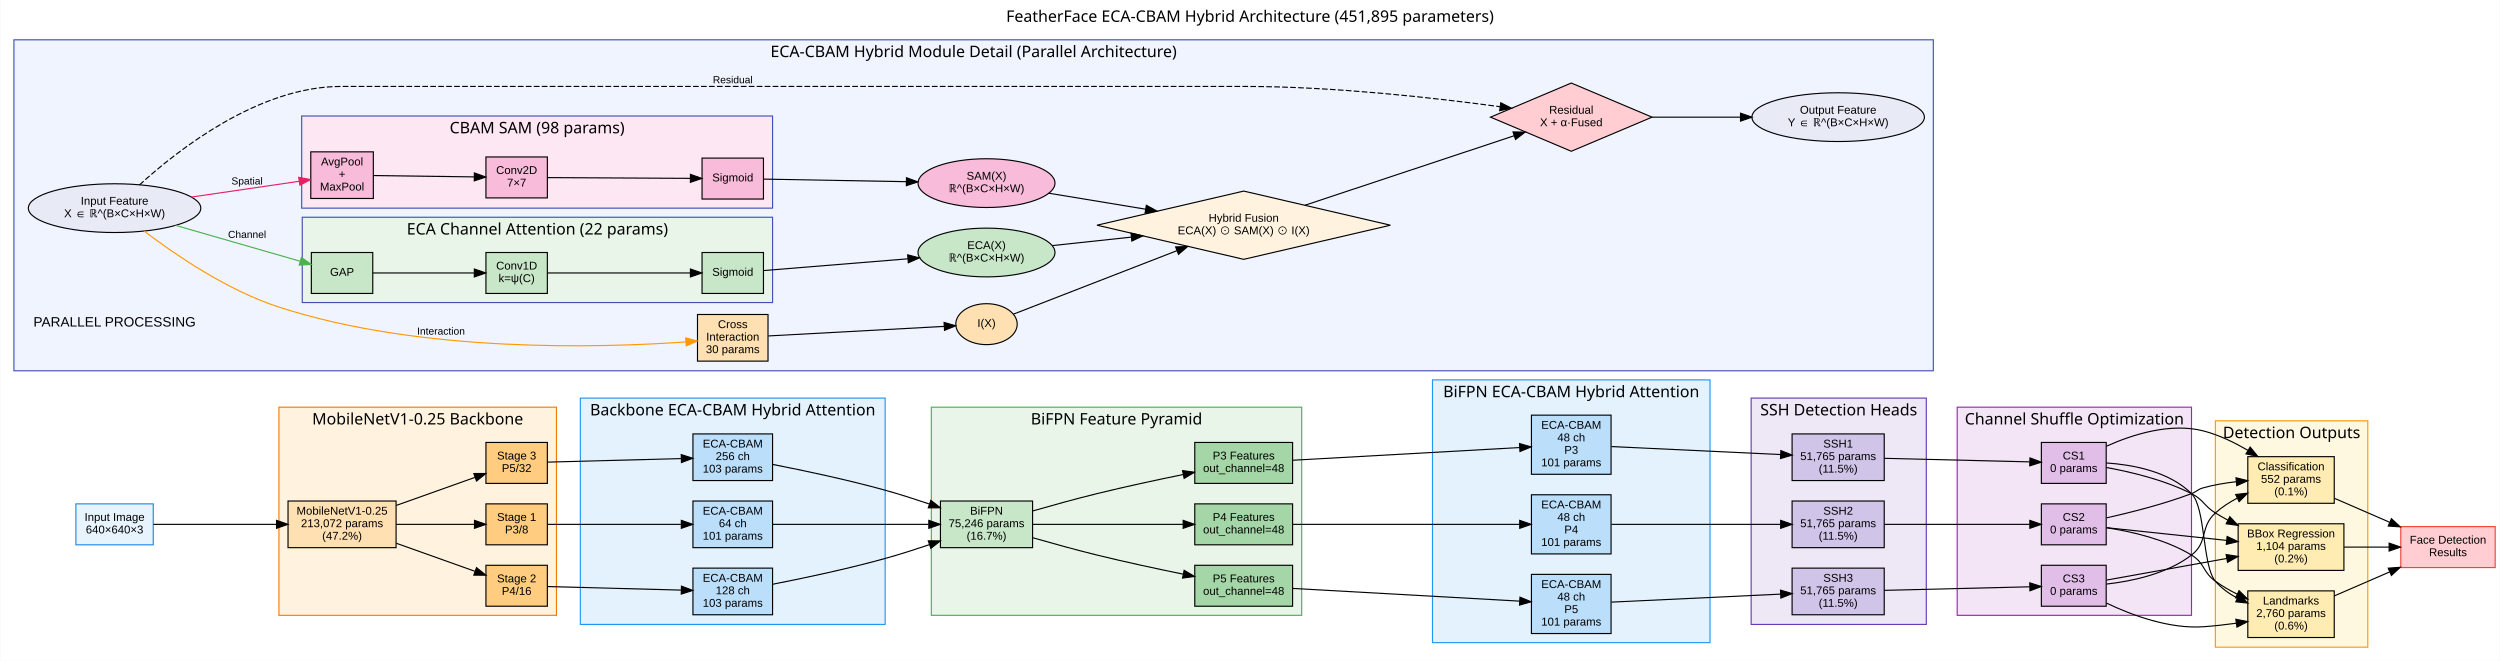
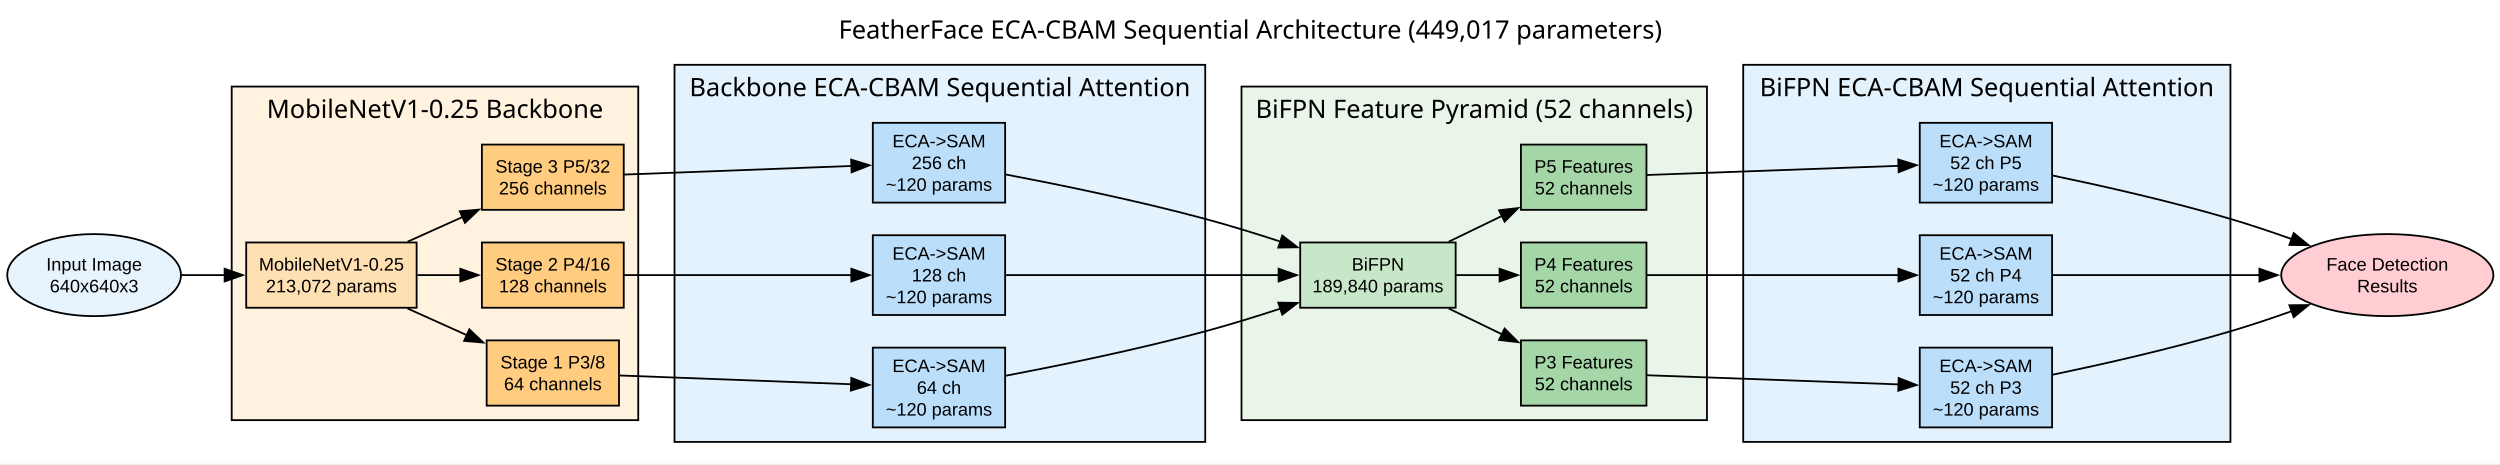
- <svg xmlns="http://www.w3.org/2000/svg" width="2198pt" height="581pt" viewBox="0.00 0.00 2197.53 581.00">
-   <g id="graph0" class="graph" transform="scale(1 1) rotate(0) translate(4 577)">
-     <polygon fill="white" stroke="transparent" points="-4,4 -4,-577 2193.53,-577 2193.53,4 -4,4" />
-     <text text-anchor="middle" x="1094.76" y="-557.8" font-family="Arial Bold" font-size="14.00">FeatherFace ECA-CBAM Hybrid Architecture (451,895 parameters)</text>
+ <svg xmlns="http://www.w3.org/2000/svg" width="1379pt" height="256pt" viewBox="0.00 0.00 1379.00 256.00">
+   <g id="graph0" class="graph" transform="scale(1 1) rotate(0) translate(4 251.75)">
+     <polygon fill="white" stroke="none" points="-4,4 -4,-251.75 1375.34,-251.75 1375.34,4 -4,4" />
+     <text xml:space="preserve" text-anchor="middle" x="685.67" y="-230.45" font-family="Arial Bold" font-size="14.00">FeatherFace ECA-CBAM Sequential Architecture (449,017 parameters)</text>
    <g id="clust1" class="cluster">
-       <polygon fill="#fff3e0" stroke="#f57c00" points="241,-36 241,-219 485,-219 485,-36 241,-36" />
-       <text text-anchor="middle" x="363" y="-203.8" font-family="Arial Bold" font-size="14.00">MobileNetV1-0.25 Backbone</text>
+       <polygon fill="#fff3e0" stroke="black" points="123.81,-20 123.81,-204 348.06,-204 348.06,-20 123.81,-20" />
+       <text xml:space="preserve" text-anchor="middle" x="235.94" y="-186.7" font-family="Arial Bold" font-size="14.00">MobileNetV1-0.25 Backbone</text>
    </g>
    <g id="clust2" class="cluster">
-       <polygon fill="#e3f2fd" stroke="#2196f3" points="506,-28 506,-227 774,-227 774,-28 506,-28" />
-       <text text-anchor="middle" x="640" y="-211.8" font-family="Arial Bold" font-size="14.00">Backbone ECA-CBAM Hybrid Attention</text>
+       <polygon fill="#e3f2fd" stroke="black" points="368.06,-8 368.06,-216 660.81,-216 660.81,-8 368.06,-8" />
+       <text xml:space="preserve" text-anchor="middle" x="514.44" y="-198.7" font-family="Arial Bold" font-size="14.00">Backbone ECA-CBAM Sequential Attention</text>
    </g>
    <g id="clust3" class="cluster">
-       <polygon fill="#e8f5e8" stroke="#4caf50" points="814.6,-36 814.6,-219 1140.21,-219 1140.21,-36 814.6,-36" />
-       <text text-anchor="middle" x="977.41" y="-203.8" font-family="Arial Bold" font-size="14.00">BiFPN Feature Pyramid</text>
+       <polygon fill="#e8f5e8" stroke="black" points="680.81,-20 680.81,-204 937.56,-204 937.56,-20 680.81,-20" />
+       <text xml:space="preserve" text-anchor="middle" x="809.19" y="-186.7" font-family="Arial Bold" font-size="14.00">BiFPN Feature Pyramid (52 channels)</text>
    </g>
    <g id="clust4" class="cluster">
-       <polygon fill="#e3f2fd" stroke="#2196f3" points="1255.21,-12 1255.21,-243 1499.21,-243 1499.21,-12 1255.21,-12" />
-       <text text-anchor="middle" x="1377.21" y="-227.8" font-family="Arial Bold" font-size="14.00">BiFPN ECA-CBAM Hybrid Attention</text>
-     </g>
-     <g id="clust5" class="cluster">
-       <polygon fill="#ede7f6" stroke="#673ab7" points="1535.37,-28 1535.37,-227 1689.37,-227 1689.37,-28 1535.37,-28" />
-       <text text-anchor="middle" x="1612.37" y="-211.8" font-family="Arial Bold" font-size="14.00">SSH Detection Heads</text>
-     </g>
-     <g id="clust6" class="cluster">
-       <polygon fill="#f3e5f5" stroke="#9c27b0" points="1716.53,-36 1716.53,-219 1922.53,-219 1922.53,-36 1716.53,-36" />
-       <text text-anchor="middle" x="1819.53" y="-203.8" font-family="Arial Bold" font-size="14.00">Channel Shuffle Optimization</text>
-     </g>
-     <g id="clust7" class="cluster">
-       <polygon fill="#fff8e1" stroke="#ff9800" points="1943.53,-8 1943.53,-207 2077.53,-207 2077.53,-8 1943.53,-8" />
-       <text text-anchor="middle" x="2010.53" y="-191.8" font-family="Arial Bold" font-size="14.00">Detection Outputs</text>
-     </g>
-     <g id="clust8" class="cluster">
-       <polygon fill="#f0f4ff" stroke="#3f51b5" points="8,-251 8,-542 1695.53,-542 1695.53,-251 8,-251" />
-       <text text-anchor="middle" x="851.76" y="-526.8" font-family="Arial Bold" font-size="14.00">ECA-CBAM Hybrid Module Detail (Parallel Architecture)</text>
-     </g>
-     <g id="clust9" class="cluster">
-       <polygon fill="#e8f5e8" stroke="#3f51b5" points="261.5,-311 261.5,-386 675,-386 675,-311 261.5,-311" />
-       <text text-anchor="middle" x="468.25" y="-370.8" font-family="Arial Bold" font-size="14.00">ECA Channel Attention (22 params)</text>
-     </g>
-     <g id="clust10" class="cluster">
-       <polygon fill="#fde7f3" stroke="#3f51b5" points="261,-394 261,-475 675,-475 675,-394 261,-394" />
-       <text text-anchor="middle" x="468" y="-459.8" font-family="Arial Bold" font-size="14.00">CBAM SAM (98 params)</text>
+       <polygon fill="#e3f2fd" stroke="black" points="957.56,-8 957.56,-216 1226.31,-216 1226.31,-8 957.56,-8" />
+       <text xml:space="preserve" text-anchor="middle" x="1091.94" y="-198.7" font-family="Arial Bold" font-size="14.00">BiFPN ECA-CBAM Sequential Attention</text>
    </g>
    <g id="node1" class="node">
-       <polygon fill="#e8f4fd" stroke="#1e88e5" points="130.5,-134 62.5,-134 62.5,-98 130.5,-98 130.5,-134" />
-       <text text-anchor="middle" x="96.5" y="-119" font-family="Arial" font-size="10.00">Input Image</text>
-       <text text-anchor="middle" x="96.5" y="-108" font-family="Arial" font-size="10.00">640×640×3</text>
+       <ellipse fill="#e8f4fd" stroke="black" cx="47.91" cy="-100" rx="47.91" ry="22.63" />
+       <text xml:space="preserve" text-anchor="middle" x="47.91" y="-102.5" font-family="Arial" font-size="10.00">Input Image</text>
+       <text xml:space="preserve" text-anchor="middle" x="47.91" y="-90.5" font-family="Arial" font-size="10.00">640x640x3</text>
    </g>
    <g id="node2" class="node">
-       <polygon fill="#ffe0b2" stroke="black" points="344,-136.5 249,-136.5 249,-95.5 344,-95.5 344,-136.5" />
-       <text text-anchor="middle" x="296.5" y="-124.5" font-family="Arial" font-size="10.00">MobileNetV1-0.25</text>
-       <text text-anchor="middle" x="296.5" y="-113.5" font-family="Arial" font-size="10.00">213,072 params</text>
-       <text text-anchor="middle" x="296.5" y="-102.5" font-family="Arial" font-size="10.00">(47.2%)</text>
+       <polygon fill="#ffe0b2" stroke="black" points="225.81,-118 131.81,-118 131.81,-82 225.81,-82 225.81,-118" />
+       <text xml:space="preserve" text-anchor="middle" x="178.81" y="-102.5" font-family="Arial" font-size="10.00">MobileNetV1-0.25</text>
+       <text xml:space="preserve" text-anchor="middle" x="178.81" y="-90.5" font-family="Arial" font-size="10.00">213,072 params</text>
    </g>
    <g id="edge1" class="edge">
-       <path fill="none" stroke="black" d="M130.64,-116C160.1,-116 203.8,-116 238.8,-116" />
-       <polygon fill="black" stroke="black" points="238.89,-119.5 248.89,-116 238.89,-112.5 238.89,-119.5" />
+       <path fill="none" stroke="black" d="M96.17,-100C103.9,-100 111.98,-100 119.92,-100" />
+       <polygon fill="black" stroke="black" points="119.9,-103.5 129.9,-100 119.9,-96.5 119.9,-103.5" />
    </g>
    <g id="node3" class="node">
-       <polygon fill="#ffcc80" stroke="black" points="477,-134 423,-134 423,-98 477,-98 477,-134" />
-       <text text-anchor="middle" x="450" y="-119" font-family="Arial" font-size="10.00">Stage 1</text>
-       <text text-anchor="middle" x="450" y="-108" font-family="Arial" font-size="10.00">P3/8</text>
+       <polygon fill="#ffcc80" stroke="black" points="337.44,-64 264.44,-64 264.44,-28 337.44,-28 337.44,-64" />
+       <text xml:space="preserve" text-anchor="middle" x="300.94" y="-48.5" font-family="Arial" font-size="10.00">Stage 1 P3/8</text>
+       <text xml:space="preserve" text-anchor="middle" x="300.94" y="-36.5" font-family="Arial" font-size="10.00">64 channels</text>
    </g>
    <g id="edge2" class="edge">
-       <path fill="none" stroke="black" d="M344.19,-116C366.25,-116 392.19,-116 412.75,-116" />
-       <polygon fill="black" stroke="black" points="412.95,-119.5 422.95,-116 412.95,-112.5 412.95,-119.5" />
+       <path fill="none" stroke="black" d="M220.82,-81.57C231.32,-76.85 242.69,-71.74 253.44,-66.9" />
+       <polygon fill="black" stroke="black" points="254.87,-70.1 262.56,-62.8 252,-63.71 254.87,-70.1" />
    </g>
    <g id="node4" class="node">
-       <polygon fill="#ffcc80" stroke="black" points="477,-80 423,-80 423,-44 477,-44 477,-80" />
-       <text text-anchor="middle" x="450" y="-65" font-family="Arial" font-size="10.00">Stage 2</text>
-       <text text-anchor="middle" x="450" y="-54" font-family="Arial" font-size="10.00">P4/16</text>
+       <polygon fill="#ffcc80" stroke="black" points="340.06,-118 261.81,-118 261.81,-82 340.06,-82 340.06,-118" />
+       <text xml:space="preserve" text-anchor="middle" x="300.94" y="-102.5" font-family="Arial" font-size="10.00">Stage 2 P4/16</text>
+       <text xml:space="preserve" text-anchor="middle" x="300.94" y="-90.5" font-family="Arial" font-size="10.00">128 channels</text>
+     </g>
+     <g id="edge5" class="edge">
+       <path fill="none" stroke="black" d="M226.26,-100C234.06,-100 242.19,-100 250.08,-100" />
+       <polygon fill="black" stroke="black" points="249.89,-103.5 259.89,-100 249.89,-96.5 249.89,-103.5" />
+     </g>
+     <g id="node5" class="node">
+       <polygon fill="#ffcc80" stroke="black" points="340.06,-172 261.81,-172 261.81,-136 340.06,-136 340.06,-172" />
+       <text xml:space="preserve" text-anchor="middle" x="300.94" y="-156.5" font-family="Arial" font-size="10.00">Stage 3 P5/32</text>
+       <text xml:space="preserve" text-anchor="middle" x="300.94" y="-144.5" font-family="Arial" font-size="10.00">256 channels</text>
+     </g>
+     <g id="edge8" class="edge">
+       <path fill="none" stroke="black" d="M220.82,-118.43C230.6,-122.83 241.14,-127.57 251.24,-132.11" />
+       <polygon fill="black" stroke="black" points="249.61,-135.21 260.17,-136.12 252.48,-128.83 249.61,-135.21" />
+     </g>
+     <g id="node6" class="node">
+       <polygon fill="#bbdefb" stroke="black" points="550.44,-60 477.44,-60 477.44,-16 550.44,-16 550.44,-60" />
+       <text xml:space="preserve" text-anchor="middle" x="513.94" y="-46.5" font-family="Arial" font-size="10.00">ECA-&gt;SAM</text>
+       <text xml:space="preserve" text-anchor="middle" x="513.94" y="-34.5" font-family="Arial" font-size="10.00">64 ch</text>
+       <text xml:space="preserve" text-anchor="middle" x="513.94" y="-22.5" font-family="Arial" font-size="10.00">~120 params</text>
    </g>
    <g id="edge3" class="edge">
-       <path fill="none" stroke="black" d="M344.19,-99.36C366.46,-91.42 392.67,-82.08 413.31,-74.72" />
-       <polygon fill="black" stroke="black" points="414.71,-77.94 422.95,-71.28 412.36,-71.34 414.71,-77.94" />
+       <path fill="none" stroke="black" d="M337.73,-44.64C372.89,-43.31 426.76,-41.27 465.48,-39.8" />
+       <polygon fill="black" stroke="black" points="465.6,-43.3 475.46,-39.42 465.33,-36.3 465.6,-43.3" />
    </g>
-     <g id="node5" class="node">
-       <polygon fill="#ffcc80" stroke="black" points="477,-188 423,-188 423,-152 477,-152 477,-188" />
-       <text text-anchor="middle" x="450" y="-173" font-family="Arial" font-size="10.00">Stage 3</text>
-       <text text-anchor="middle" x="450" y="-162" font-family="Arial" font-size="10.00">P5/32</text>
+     <g id="node7" class="node">
+       <polygon fill="#bbdefb" stroke="black" points="550.44,-122 477.44,-122 477.44,-78 550.44,-78 550.44,-122" />
+       <text xml:space="preserve" text-anchor="middle" x="513.94" y="-108.5" font-family="Arial" font-size="10.00">ECA-&gt;SAM</text>
+       <text xml:space="preserve" text-anchor="middle" x="513.94" y="-96.5" font-family="Arial" font-size="10.00">128 ch</text>
+       <text xml:space="preserve" text-anchor="middle" x="513.94" y="-84.5" font-family="Arial" font-size="10.00">~120 params</text>
+     </g>
+     <g id="edge6" class="edge">
+       <path fill="none" stroke="black" d="M340.15,-100C375.45,-100 428,-100 465.87,-100" />
+       <polygon fill="black" stroke="black" points="465.61,-103.5 475.61,-100 465.61,-96.5 465.61,-103.5" />
+     </g>
+     <g id="node8" class="node">
+       <polygon fill="#bbdefb" stroke="black" points="550.44,-184 477.44,-184 477.44,-140 550.44,-140 550.44,-184" />
+       <text xml:space="preserve" text-anchor="middle" x="513.94" y="-170.5" font-family="Arial" font-size="10.00">ECA-&gt;SAM</text>
+       <text xml:space="preserve" text-anchor="middle" x="513.94" y="-158.5" font-family="Arial" font-size="10.00">256 ch</text>
+       <text xml:space="preserve" text-anchor="middle" x="513.94" y="-146.5" font-family="Arial" font-size="10.00">~120 params</text>
+     </g>
+     <g id="edge9" class="edge">
+       <path fill="none" stroke="black" d="M340.15,-155.45C375.45,-156.79 428,-158.78 465.87,-160.22" />
+       <polygon fill="black" stroke="black" points="465.48,-163.7 475.61,-160.58 465.75,-156.71 465.48,-163.7" />
+     </g>
+     <g id="node9" class="node">
+       <polygon fill="#c8e6c8" stroke="black" points="798.94,-118 713.19,-118 713.19,-82 798.94,-82 798.94,-118" />
+       <text xml:space="preserve" text-anchor="middle" x="756.06" y="-102.5" font-family="Arial" font-size="10.00">BiFPN</text>
+       <text xml:space="preserve" text-anchor="middle" x="756.06" y="-90.5" font-family="Arial" font-size="10.00">189,840 params</text>
    </g>
    <g id="edge4" class="edge">
-       <path fill="none" stroke="black" d="M344.19,-132.64C366.46,-140.58 392.67,-149.92 413.31,-157.28" />
-       <polygon fill="black" stroke="black" points="412.36,-160.66 422.95,-160.72 414.71,-154.06 412.36,-160.66" />
-     </g>
-     <g id="node6" class="node">
-       <polygon fill="#bbdefb" stroke="black" points="675,-136.5 605,-136.5 605,-95.5 675,-95.5 675,-136.5" />
-       <text text-anchor="middle" x="640" y="-124.5" font-family="Arial" font-size="10.00">ECA-CBAM</text>
-       <text text-anchor="middle" x="640" y="-113.5" font-family="Arial" font-size="10.00">64 ch</text>
-       <text text-anchor="middle" x="640" y="-102.5" font-family="Arial" font-size="10.00">101 params</text>
-     </g>
-     <g id="edge5" class="edge">
-       <path fill="none" stroke="black" d="M477.14,-116C507.44,-116 557.89,-116 594.43,-116" />
-       <polygon fill="black" stroke="black" points="594.8,-119.5 604.8,-116 594.8,-112.5 594.8,-119.5" />
-     </g>
-     <g id="node7" class="node">
-       <polygon fill="#bbdefb" stroke="black" points="675,-77.5 605,-77.5 605,-36.5 675,-36.5 675,-77.5" />
-       <text text-anchor="middle" x="640" y="-65.5" font-family="Arial" font-size="10.00">ECA-CBAM</text>
-       <text text-anchor="middle" x="640" y="-54.5" font-family="Arial" font-size="10.00">128 ch</text>
-       <text text-anchor="middle" x="640" y="-43.5" font-family="Arial" font-size="10.00">103 params</text>
-     </g>
-     <g id="edge6" class="edge">
-       <path fill="none" stroke="black" d="M477.14,-61.3C507.44,-60.5 557.89,-59.16 594.43,-58.19" />
-       <polygon fill="black" stroke="black" points="594.9,-61.67 604.8,-57.91 594.72,-54.68 594.9,-61.67" />
-     </g>
-     <g id="node8" class="node">
-       <polygon fill="#bbdefb" stroke="black" points="675,-195.5 605,-195.5 605,-154.5 675,-154.5 675,-195.5" />
-       <text text-anchor="middle" x="640" y="-183.5" font-family="Arial" font-size="10.00">ECA-CBAM</text>
-       <text text-anchor="middle" x="640" y="-172.5" font-family="Arial" font-size="10.00">256 ch</text>
-       <text text-anchor="middle" x="640" y="-161.5" font-family="Arial" font-size="10.00">103 params</text>
+       <path fill="none" stroke="black" d="M550.87,-44.51C580.55,-50.16 623.69,-58.98 660.81,-69 674.46,-72.68 689.04,-77.19 702.56,-81.61" />
+       <polygon fill="black" stroke="black" points="701.1,-84.82 711.7,-84.65 703.31,-78.18 701.1,-84.82" />
    </g>
    <g id="edge7" class="edge">
-       <path fill="none" stroke="black" d="M477.14,-170.7C507.44,-171.5 557.89,-172.84 594.43,-173.81" />
-       <polygon fill="black" stroke="black" points="594.72,-177.32 604.8,-174.09 594.9,-170.33 594.72,-177.32" />
-     </g>
-     <g id="node9" class="node">
-       <polygon fill="#c8e6c8" stroke="black" points="903.6,-136.5 822.6,-136.5 822.6,-95.5 903.6,-95.5 903.6,-136.5" />
-       <text text-anchor="middle" x="863.1" y="-124.5" font-family="Arial" font-size="10.00">BiFPN</text>
-       <text text-anchor="middle" x="863.1" y="-113.5" font-family="Arial" font-size="10.00">75,246 params</text>
-       <text text-anchor="middle" x="863.1" y="-102.5" font-family="Arial" font-size="10.00">(16.7%)</text>
-     </g>
-     <g id="edge8" class="edge">
-       <path fill="none" stroke="black" d="M675.06,-116C711.69,-116 770.29,-116 812.14,-116" />
-       <polygon fill="black" stroke="black" points="812.39,-119.5 822.39,-116 812.39,-112.5 812.39,-119.5" />
-     </g>
-     <g id="edge9" class="edge">
-       <path fill="none" stroke="black" d="M675.15,-63.34C702.17,-68.62 740.76,-76.75 774,-86 786.65,-89.52 800.15,-93.83 812.68,-98.07" />
-       <polygon fill="black" stroke="black" points="811.9,-101.5 822.49,-101.44 814.17,-94.88 811.9,-101.5" />
+       <path fill="none" stroke="black" d="M550.89,-100C590.81,-100 655.67,-100 701.56,-100" />
+       <polygon fill="black" stroke="black" points="701.28,-103.5 711.28,-100 701.28,-96.5 701.28,-103.5" />
    </g>
    <g id="edge10" class="edge">
-       <path fill="none" stroke="black" d="M675.15,-168.66C702.17,-163.38 740.76,-155.25 774,-146 786.65,-142.48 800.15,-138.17 812.68,-133.93" />
-       <polygon fill="black" stroke="black" points="814.17,-137.12 822.49,-130.56 811.9,-130.5 814.17,-137.12" />
+       <path fill="none" stroke="black" d="M550.87,-155.49C580.55,-149.84 623.69,-141.02 660.81,-131 674.46,-127.32 689.04,-122.81 702.56,-118.39" />
+       <polygon fill="black" stroke="black" points="703.31,-121.82 711.7,-115.35 701.1,-115.18 703.31,-121.82" />
    </g>
    <g id="node10" class="node">
-       <polygon fill="#a5d6a7" stroke="black" points="1132.21,-188 1046.21,-188 1046.21,-152 1132.21,-152 1132.21,-188" />
-       <text text-anchor="middle" x="1089.21" y="-173" font-family="Arial" font-size="10.00">P3 Features</text>
-       <text text-anchor="middle" x="1089.21" y="-162" font-family="Arial" font-size="10.00">out_channel=48</text>
+       <polygon fill="#a5d6a7" stroke="black" points="904.19,-64 834.94,-64 834.94,-28 904.19,-28 904.19,-64" />
+       <text xml:space="preserve" text-anchor="middle" x="869.56" y="-48.5" font-family="Arial" font-size="10.00">P3 Features</text>
+       <text xml:space="preserve" text-anchor="middle" x="869.56" y="-36.5" font-family="Arial" font-size="10.00">52 channels</text>
    </g>
    <g id="edge11" class="edge">
-       <path fill="none" stroke="black" d="M903.69,-127.76C920.98,-132.73 941.53,-138.41 960.21,-143 984.99,-149.09 1012.68,-155.03 1035.95,-159.79" />
-       <polygon fill="black" stroke="black" points="1035.47,-163.26 1045.96,-161.82 1036.86,-156.4 1035.47,-163.26" />
+       <path fill="none" stroke="black" d="M795.12,-81.57C804.57,-76.99 814.78,-72.05 824.5,-67.34" />
+       <polygon fill="black" stroke="black" points="825.94,-70.53 833.42,-63.02 822.89,-64.23 825.94,-70.53" />
    </g>
    <g id="node11" class="node">
-       <polygon fill="#a5d6a7" stroke="black" points="1132.21,-134 1046.21,-134 1046.21,-98 1132.21,-98 1132.21,-134" />
-       <text text-anchor="middle" x="1089.21" y="-119" font-family="Arial" font-size="10.00">P4 Features</text>
-       <text text-anchor="middle" x="1089.21" y="-108" font-family="Arial" font-size="10.00">out_channel=48</text>
+       <polygon fill="#a5d6a7" stroke="black" points="904.19,-118 834.94,-118 834.94,-82 904.19,-82 904.19,-118" />
+       <text xml:space="preserve" text-anchor="middle" x="869.56" y="-102.5" font-family="Arial" font-size="10.00">P4 Features</text>
+       <text xml:space="preserve" text-anchor="middle" x="869.56" y="-90.5" font-family="Arial" font-size="10.00">52 channels</text>
+     </g>
+     <g id="edge14" class="edge">
+       <path fill="none" stroke="black" d="M799.22,-100C807.09,-100 815.35,-100 823.31,-100" />
+       <polygon fill="black" stroke="black" points="823.17,-103.5 833.17,-100 823.17,-96.5 823.17,-103.5" />
+     </g>
+     <g id="node12" class="node">
+       <polygon fill="#a5d6a7" stroke="black" points="904.19,-172 834.94,-172 834.94,-136 904.19,-136 904.19,-172" />
+       <text xml:space="preserve" text-anchor="middle" x="869.56" y="-156.5" font-family="Arial" font-size="10.00">P5 Features</text>
+       <text xml:space="preserve" text-anchor="middle" x="869.56" y="-144.5" font-family="Arial" font-size="10.00">52 channels</text>
+     </g>
+     <g id="edge17" class="edge">
+       <path fill="none" stroke="black" d="M795.12,-118.43C804.57,-123.01 814.78,-127.95 824.5,-132.66" />
+       <polygon fill="black" stroke="black" points="822.89,-135.77 833.42,-136.98 825.94,-129.47 822.89,-135.77" />
+     </g>
+     <g id="node13" class="node">
+       <polygon fill="#bbdefb" stroke="black" points="1127.94,-60 1054.94,-60 1054.94,-16 1127.94,-16 1127.94,-60" />
+       <text xml:space="preserve" text-anchor="middle" x="1091.44" y="-46.5" font-family="Arial" font-size="10.00">ECA-&gt;SAM</text>
+       <text xml:space="preserve" text-anchor="middle" x="1091.44" y="-34.5" font-family="Arial" font-size="10.00">52 ch P3</text>
+       <text xml:space="preserve" text-anchor="middle" x="1091.44" y="-22.5" font-family="Arial" font-size="10.00">~120 params</text>
    </g>
    <g id="edge12" class="edge">
-       <path fill="none" stroke="black" d="M903.65,-116C940.41,-116 995.41,-116 1035.81,-116" />
-       <polygon fill="black" stroke="black" points="1036.01,-119.5 1046.01,-116 1036.01,-112.5 1036.01,-119.5" />
+       <path fill="none" stroke="black" d="M904.44,-44.77C941.65,-43.41 1001.68,-41.23 1043.44,-39.71" />
+       <polygon fill="black" stroke="black" points="1043.32,-43.22 1053.19,-39.36 1043.07,-36.22 1043.32,-43.22" />
    </g>
-     <g id="node12" class="node">
-       <polygon fill="#a5d6a7" stroke="black" points="1132.21,-80 1046.21,-80 1046.21,-44 1132.21,-44 1132.21,-80" />
-       <text text-anchor="middle" x="1089.21" y="-65" font-family="Arial" font-size="10.00">P5 Features</text>
-       <text text-anchor="middle" x="1089.21" y="-54" font-family="Arial" font-size="10.00">out_channel=48</text>
+     <g id="node14" class="node">
+       <polygon fill="#bbdefb" stroke="black" points="1127.94,-122 1054.94,-122 1054.94,-78 1127.94,-78 1127.94,-122" />
+       <text xml:space="preserve" text-anchor="middle" x="1091.44" y="-108.5" font-family="Arial" font-size="10.00">ECA-&gt;SAM</text>
+       <text xml:space="preserve" text-anchor="middle" x="1091.44" y="-96.5" font-family="Arial" font-size="10.00">52 ch P4</text>
+       <text xml:space="preserve" text-anchor="middle" x="1091.44" y="-84.5" font-family="Arial" font-size="10.00">~120 params</text>
+     </g>
+     <g id="edge15" class="edge">
+       <path fill="none" stroke="black" d="M904.44,-100C941.65,-100 1001.68,-100 1043.44,-100" />
+       <polygon fill="black" stroke="black" points="1043.19,-103.5 1053.19,-100 1043.19,-96.5 1043.19,-103.5" />
+     </g>
+     <g id="node15" class="node">
+       <polygon fill="#bbdefb" stroke="black" points="1127.94,-184 1054.94,-184 1054.94,-140 1127.94,-140 1127.94,-184" />
+       <text xml:space="preserve" text-anchor="middle" x="1091.44" y="-170.5" font-family="Arial" font-size="10.00">ECA-&gt;SAM</text>
+       <text xml:space="preserve" text-anchor="middle" x="1091.44" y="-158.5" font-family="Arial" font-size="10.00">52 ch P5</text>
+       <text xml:space="preserve" text-anchor="middle" x="1091.44" y="-146.5" font-family="Arial" font-size="10.00">~120 params</text>
+     </g>
+     <g id="edge18" class="edge">
+       <path fill="none" stroke="black" d="M904.44,-155.23C941.65,-156.59 1001.68,-158.77 1043.44,-160.29" />
+       <polygon fill="black" stroke="black" points="1043.07,-163.78 1053.19,-160.64 1043.32,-156.78 1043.07,-163.78" />
+     </g>
+     <g id="node16" class="node">
+       <ellipse fill="#ffcdd2" stroke="black" cx="1312.83" cy="-100" rx="58.51" ry="22.63" />
+       <text xml:space="preserve" text-anchor="middle" x="1312.83" y="-102.5" font-family="Arial" font-size="10.00">Face Detection</text>
+       <text xml:space="preserve" text-anchor="middle" x="1312.83" y="-90.5" font-family="Arial" font-size="10.00">Results</text>
    </g>
    <g id="edge13" class="edge">
-       <path fill="none" stroke="black" d="M903.69,-104.24C920.98,-99.27 941.53,-93.59 960.21,-89 984.99,-82.91 1012.68,-76.97 1035.95,-72.21" />
-       <polygon fill="black" stroke="black" points="1036.86,-75.6 1045.96,-70.18 1035.47,-68.74 1036.86,-75.6" />
-     </g>
-     <g id="node13" class="node">
-       <polygon fill="#bbdefb" stroke="black" points="1412.21,-212 1342.21,-212 1342.21,-160 1412.21,-160 1412.21,-212" />
-       <text text-anchor="middle" x="1377.21" y="-200" font-family="Arial" font-size="10.00">ECA-CBAM</text>
-       <text text-anchor="middle" x="1377.21" y="-189" font-family="Arial" font-size="10.00">48 ch</text>
-       <text text-anchor="middle" x="1377.21" y="-178" font-family="Arial" font-size="10.00">P3</text>
-       <text text-anchor="middle" x="1377.21" y="-167" font-family="Arial" font-size="10.00">101 params</text>
-     </g>
-     <g id="edge14" class="edge">
-       <path fill="none" stroke="black" d="M1132.41,-172.36C1185.84,-175.35 1277.46,-180.48 1331.88,-183.52" />
-       <polygon fill="black" stroke="black" points="1331.73,-187.02 1341.91,-184.08 1332.13,-180.03 1331.73,-187.02" />
-     </g>
-     <g id="node14" class="node">
-       <polygon fill="#bbdefb" stroke="black" points="1412.21,-142 1342.21,-142 1342.21,-90 1412.21,-90 1412.21,-142" />
-       <text text-anchor="middle" x="1377.21" y="-130" font-family="Arial" font-size="10.00">ECA-CBAM</text>
-       <text text-anchor="middle" x="1377.21" y="-119" font-family="Arial" font-size="10.00">48 ch</text>
-       <text text-anchor="middle" x="1377.21" y="-108" font-family="Arial" font-size="10.00">P4</text>
-       <text text-anchor="middle" x="1377.21" y="-97" font-family="Arial" font-size="10.00">101 params</text>
-     </g>
-     <g id="edge15" class="edge">
-       <path fill="none" stroke="black" d="M1132.41,-116C1185.84,-116 1277.46,-116 1331.88,-116" />
-       <polygon fill="black" stroke="black" points="1331.91,-119.5 1341.91,-116 1331.91,-112.5 1331.91,-119.5" />
-     </g>
-     <g id="node15" class="node">
-       <polygon fill="#bbdefb" stroke="black" points="1412.21,-72 1342.21,-72 1342.21,-20 1412.21,-20 1412.21,-72" />
-       <text text-anchor="middle" x="1377.21" y="-60" font-family="Arial" font-size="10.00">ECA-CBAM</text>
-       <text text-anchor="middle" x="1377.21" y="-49" font-family="Arial" font-size="10.00">48 ch</text>
-       <text text-anchor="middle" x="1377.21" y="-38" font-family="Arial" font-size="10.00">P5</text>
-       <text text-anchor="middle" x="1377.21" y="-27" font-family="Arial" font-size="10.00">101 params</text>
+       <path fill="none" stroke="black" d="M1128.26,-45.07C1155.39,-50.72 1193.48,-59.29 1226.31,-69 1237.33,-72.26 1248.99,-76.17 1260.04,-80.1" />
+       <polygon fill="black" stroke="black" points="1258.82,-83.38 1269.42,-83.49 1261.2,-76.8 1258.82,-83.38" />
    </g>
    <g id="edge16" class="edge">
-       <path fill="none" stroke="black" d="M1132.41,-59.64C1185.84,-56.65 1277.46,-51.52 1331.88,-48.48" />
-       <polygon fill="black" stroke="black" points="1332.13,-51.97 1341.91,-47.92 1331.73,-44.98 1332.13,-51.97" />
-     </g>
-     <g id="node16" class="node">
-       <polygon fill="#d1c4e9" stroke="black" points="1652.37,-195.5 1571.37,-195.5 1571.37,-154.5 1652.37,-154.5 1652.37,-195.5" />
-       <text text-anchor="middle" x="1611.87" y="-183.5" font-family="Arial" font-size="10.00">SSH1</text>
-       <text text-anchor="middle" x="1611.87" y="-172.5" font-family="Arial" font-size="10.00">51,765 params</text>
-       <text text-anchor="middle" x="1611.87" y="-161.5" font-family="Arial" font-size="10.00">(11.5%)</text>
-     </g>
-     <g id="edge17" class="edge">
-       <path fill="none" stroke="black" d="M1412.54,-184.38C1451.82,-182.52 1516.49,-179.46 1561.25,-177.35" />
-       <polygon fill="black" stroke="black" points="1561.51,-180.84 1571.33,-176.87 1561.18,-173.85 1561.51,-180.84" />
-     </g>
-     <g id="node17" class="node">
-       <polygon fill="#d1c4e9" stroke="black" points="1652.37,-136.5 1571.37,-136.5 1571.37,-95.5 1652.37,-95.5 1652.37,-136.5" />
-       <text text-anchor="middle" x="1611.87" y="-124.5" font-family="Arial" font-size="10.00">SSH2</text>
-       <text text-anchor="middle" x="1611.87" y="-113.5" font-family="Arial" font-size="10.00">51,765 params</text>
-       <text text-anchor="middle" x="1611.87" y="-102.5" font-family="Arial" font-size="10.00">(11.5%)</text>
-     </g>
-     <g id="edge18" class="edge">
-       <path fill="none" stroke="black" d="M1412.54,-116C1451.82,-116 1516.49,-116 1561.25,-116" />
-       <polygon fill="black" stroke="black" points="1561.33,-119.5 1571.33,-116 1561.33,-112.5 1561.33,-119.5" />
-     </g>
-     <g id="node18" class="node">
-       <polygon fill="#d1c4e9" stroke="black" points="1652.37,-77.5 1571.37,-77.5 1571.37,-36.5 1652.37,-36.5 1652.37,-77.5" />
-       <text text-anchor="middle" x="1611.87" y="-65.5" font-family="Arial" font-size="10.00">SSH3</text>
-       <text text-anchor="middle" x="1611.87" y="-54.5" font-family="Arial" font-size="10.00">51,765 params</text>
-       <text text-anchor="middle" x="1611.87" y="-43.5" font-family="Arial" font-size="10.00">(11.5%)</text>
+       <path fill="none" stroke="black" d="M1128.17,-100C1158.98,-100 1204.36,-100 1242.31,-100" />
+       <polygon fill="black" stroke="black" points="1242.3,-103.5 1252.3,-100 1242.3,-96.5 1242.3,-103.5" />
    </g>
    <g id="edge19" class="edge">
-       <path fill="none" stroke="black" d="M1412.54,-47.62C1451.82,-49.48 1516.49,-52.54 1561.25,-54.65" />
-       <polygon fill="black" stroke="black" points="1561.18,-58.15 1571.33,-55.13 1561.51,-51.16 1561.18,-58.15" />
-     </g>
-     <g id="node19" class="node">
-       <polygon fill="#e1bee7" stroke="black" points="1847.53,-188 1790.53,-188 1790.53,-152 1847.53,-152 1847.53,-188" />
-       <text text-anchor="middle" x="1819.03" y="-173" font-family="Arial" font-size="10.00">CS1</text>
-       <text text-anchor="middle" x="1819.03" y="-162" font-family="Arial" font-size="10.00">0 params</text>
-     </g>
-     <g id="edge20" class="edge">
-       <path fill="none" stroke="black" d="M1652.43,-174.04C1689.31,-173.14 1743.93,-171.81 1780.23,-170.92" />
-       <polygon fill="black" stroke="black" points="1780.5,-174.42 1790.41,-170.67 1780.33,-167.42 1780.5,-174.42" />
-     </g>
-     <g id="node20" class="node">
-       <polygon fill="#e1bee7" stroke="black" points="1847.53,-134 1790.53,-134 1790.53,-98 1847.53,-98 1847.53,-134" />
-       <text text-anchor="middle" x="1819.03" y="-119" font-family="Arial" font-size="10.00">CS2</text>
-       <text text-anchor="middle" x="1819.03" y="-108" font-family="Arial" font-size="10.00">0 params</text>
-     </g>
-     <g id="edge21" class="edge">
-       <path fill="none" stroke="black" d="M1652.43,-116C1689.31,-116 1743.93,-116 1780.23,-116" />
-       <polygon fill="black" stroke="black" points="1780.41,-119.5 1790.41,-116 1780.41,-112.5 1780.41,-119.5" />
-     </g>
-     <g id="node21" class="node">
-       <polygon fill="#e1bee7" stroke="black" points="1847.53,-80 1790.53,-80 1790.53,-44 1847.53,-44 1847.53,-80" />
-       <text text-anchor="middle" x="1819.03" y="-65" font-family="Arial" font-size="10.00">CS3</text>
-       <text text-anchor="middle" x="1819.03" y="-54" font-family="Arial" font-size="10.00">0 params</text>
-     </g>
-     <g id="edge22" class="edge">
-       <path fill="none" stroke="black" d="M1652.43,-57.96C1689.31,-58.86 1743.93,-60.19 1780.23,-61.08" />
-       <polygon fill="black" stroke="black" points="1780.33,-64.58 1790.41,-61.33 1780.5,-57.58 1780.33,-64.58" />
-     </g>
-     <g id="node22" class="node">
-       <polygon fill="#ffecb3" stroke="black" points="2048.03,-175.5 1972.03,-175.5 1972.03,-134.5 2048.03,-134.5 2048.03,-175.5" />
-       <text text-anchor="middle" x="2010.03" y="-163.5" font-family="Arial" font-size="10.00">Classification</text>
-       <text text-anchor="middle" x="2010.03" y="-152.5" font-family="Arial" font-size="10.00">552 params</text>
-       <text text-anchor="middle" x="2010.03" y="-141.5" font-family="Arial" font-size="10.00">(0.1%)</text>
-     </g>
-     <g id="edge23" class="edge">
-       <path fill="none" stroke="black" d="M1847.62,-184.64C1870.64,-194.99 1904.3,-205.74 1933.53,-198 1946.89,-194.46 1960.36,-187.95 1972.15,-181.04" />
-       <polygon fill="black" stroke="black" points="1974.12,-183.94 1980.81,-175.72 1970.46,-177.97 1974.12,-183.94" />
-     </g>
-     <g id="node23" class="node">
-       <polygon fill="#ffecb3" stroke="black" points="2056.53,-116.5 1963.53,-116.5 1963.53,-75.5 2056.53,-75.5 2056.53,-116.5" />
-       <text text-anchor="middle" x="2010.03" y="-104.5" font-family="Arial" font-size="10.00">BBox Regression</text>
-       <text text-anchor="middle" x="2010.03" y="-93.5" font-family="Arial" font-size="10.00">1,104 params</text>
-       <text text-anchor="middle" x="2010.03" y="-82.5" font-family="Arial" font-size="10.00">(0.2%)</text>
-     </g>
-     <g id="edge24" class="edge">
-       <path fill="none" stroke="black" d="M1847.7,-165.98C1869.01,-162.12 1898.73,-155.06 1922.53,-143 1933.24,-137.57 1933.32,-132.33 1943.53,-126 1947.06,-123.81 1950.77,-121.69 1954.56,-119.65" />
-       <polygon fill="black" stroke="black" points="1956.21,-122.73 1963.5,-115.05 1953.01,-116.51 1956.21,-122.73" />
-     </g>
-     <g id="node24" class="node">
-       <polygon fill="#ffecb3" stroke="black" points="2048.03,-57.5 1972.03,-57.5 1972.03,-16.5 2048.03,-16.5 2048.03,-57.5" />
-       <text text-anchor="middle" x="2010.03" y="-45.5" font-family="Arial" font-size="10.00">Landmarks</text>
-       <text text-anchor="middle" x="2010.03" y="-34.5" font-family="Arial" font-size="10.00">2,760 params</text>
-       <text text-anchor="middle" x="2010.03" y="-23.5" font-family="Arial" font-size="10.00">(0.6%)</text>
-     </g>
-     <g id="edge25" class="edge">
-       <path fill="none" stroke="black" d="M1847.65,-169.97C1870.68,-168.44 1902.8,-162.56 1922.53,-143 1935.12,-130.51 1931.97,-79.45 1943.53,-66 1948.77,-59.9 1955.55,-55.03 1962.75,-51.16" />
-       <polygon fill="black" stroke="black" points="1964.47,-54.22 1972.01,-46.77 1961.47,-47.89 1964.47,-54.22" />
-     </g>
-     <g id="edge26" class="edge">
-       <path fill="none" stroke="black" d="M1847.92,-121.71C1868.81,-126.38 1897.91,-133.71 1922.53,-143 1927.18,-144.75 1927.75,-146.64 1932.53,-148 1941.86,-150.66 1952.06,-152.37 1961.89,-153.46" />
-       <polygon fill="black" stroke="black" points="1961.66,-156.95 1971.94,-154.38 1962.31,-149.98 1961.66,-156.95" />
-     </g>
-     <g id="edge27" class="edge">
-       <path fill="none" stroke="black" d="M1847.92,-113.05C1875.58,-110.12 1918.74,-105.55 1953.43,-101.88" />
-       <polygon fill="black" stroke="black" points="1953.85,-105.36 1963.43,-100.83 1953.12,-98.4 1953.85,-105.36" />
-     </g>
-     <g id="edge28" class="edge">
-       <path fill="none" stroke="black" d="M1847.81,-113.03C1869.44,-109.74 1899.54,-102.91 1922.53,-89 1934.37,-81.83 1932.29,-74.09 1943.53,-66 1949.43,-61.75 1956.05,-57.94 1962.75,-54.57" />
-       <polygon fill="black" stroke="black" points="1964.33,-57.7 1971.88,-50.27 1961.34,-51.36 1964.33,-57.7" />
-     </g>
-     <g id="edge29" class="edge">
-       <path fill="none" stroke="black" d="M1847.84,-63.49C1870.06,-65.96 1900.95,-72.39 1922.53,-89 1937.51,-100.53 1929.51,-113.31 1943.53,-126 1949.11,-131.05 1955.71,-135.33 1962.53,-138.93" />
-       <polygon fill="black" stroke="black" points="1961.38,-142.25 1971.91,-143.41 1964.4,-135.94 1961.38,-142.25" />
-     </g>
-     <g id="edge30" class="edge">
-       <path fill="none" stroke="black" d="M1847.92,-67.02C1875.58,-71.99 1918.74,-79.76 1953.43,-86" />
-       <polygon fill="black" stroke="black" points="1952.97,-89.47 1963.43,-87.8 1954.21,-82.58 1952.97,-89.47" />
-     </g>
-     <g id="edge31" class="edge">
-       <path fill="none" stroke="black" d="M1847.75,-46.78C1870.3,-36 1903.22,-23.8 1933.53,-26 1942.75,-26.67 1952.55,-27.79 1961.93,-29.07" />
-       <polygon fill="black" stroke="black" points="1961.5,-32.54 1971.9,-30.5 1962.5,-25.61 1961.5,-32.54" />
-     </g>
-     <g id="node25" class="node">
-       <polygon fill="#ffcdd2" stroke="#f44336" points="2189.53,-114 2106.53,-114 2106.53,-78 2189.53,-78 2189.53,-114" />
-       <text text-anchor="middle" x="2148.03" y="-99" font-family="Arial" font-size="10.00">Face Detection</text>
-       <text text-anchor="middle" x="2148.03" y="-88" font-family="Arial" font-size="10.00">Results</text>
-     </g>
-     <g id="edge32" class="edge">
-       <path fill="none" stroke="black" d="M2048.19,-138.88C2063.18,-132.38 2080.71,-124.77 2096.8,-117.79" />
-       <polygon fill="black" stroke="black" points="2098.31,-120.95 2106.09,-113.76 2095.52,-114.53 2098.31,-120.95" />
-     </g>
-     <g id="edge33" class="edge">
-       <path fill="none" stroke="black" d="M2056.69,-96C2069.36,-96 2083.19,-96 2096.13,-96" />
-       <polygon fill="black" stroke="black" points="2096.28,-99.5 2106.28,-96 2096.28,-92.5 2096.28,-99.5" />
-     </g>
-     <g id="edge34" class="edge">
-       <path fill="none" stroke="black" d="M2048.19,-53.12C2063.18,-59.62 2080.71,-67.23 2096.8,-74.21" />
-       <polygon fill="black" stroke="black" points="2095.52,-77.47 2106.09,-78.24 2098.31,-71.05 2095.52,-77.47" />
-     </g>
-     <g id="node26" class="node">
-       <ellipse fill="#e8eaf6" stroke="black" cx="96.5" cy="-394" rx="75.82" ry="21.43" />
-       <text text-anchor="middle" x="96.5" y="-397" font-family="Arial" font-size="10.00">Input Feature</text>
-       <text text-anchor="middle" x="96.5" y="-386" font-family="Arial" font-size="10.00">X ∈ ℝ^(B×C×H×W)</text>
-     </g>
-     <g id="node28" class="node">
-       <polygon fill="#c8e6c8" stroke="black" points="323.5,-355 269.5,-355 269.5,-319 323.5,-319 323.5,-355" />
-       <text text-anchor="middle" x="296.5" y="-334.5" font-family="Arial" font-size="10.00">GAP</text>
-     </g>
-     <g id="edge35" class="edge">
-       <path fill="none" stroke="#4caf50" d="M150.04,-378.87C184.63,-368.92 228.99,-356.15 259.59,-347.34" />
-       <polygon fill="#4caf50" stroke="#4caf50" points="260.76,-350.64 269.4,-344.51 258.82,-343.92 260.76,-350.64" />
-       <text text-anchor="middle" x="213" y="-367.8" font-family="Arial" font-size="9.00">Channel</text>
-     </g>
-     <g id="node32" class="node">
-       <polygon fill="#f8bbd9" stroke="black" points="324,-443.5 269,-443.5 269,-402.5 324,-402.5 324,-443.5" />
-       <text text-anchor="middle" x="296.5" y="-431.5" font-family="Arial" font-size="10.00">AvgPool</text>
-       <text text-anchor="middle" x="296.5" y="-420.5" font-family="Arial" font-size="10.00">+</text>
-       <text text-anchor="middle" x="296.5" y="-409.5" font-family="Arial" font-size="10.00">MaxPool</text>
-     </g>
-     <g id="edge36" class="edge">
-       <path fill="none" stroke="#e91e63" d="M163.98,-403.74C195.62,-408.37 232.24,-413.74 258.8,-417.62" />
-       <polygon fill="#e91e63" stroke="#e91e63" points="258.4,-421.1 268.8,-419.09 259.42,-414.18 258.4,-421.1" />
-       <text text-anchor="middle" x="213" y="-414.8" font-family="Arial" font-size="9.00">Spatial</text>
-     </g>
-     <g id="node36" class="node">
-       <polygon fill="#ffe0b2" stroke="black" points="671,-300.5 609,-300.5 609,-259.5 671,-259.5 671,-300.5" />
-       <text text-anchor="middle" x="640" y="-288.5" font-family="Arial" font-size="10.00">Cross</text>
-       <text text-anchor="middle" x="640" y="-277.5" font-family="Arial" font-size="10.00">Interaction</text>
-       <text text-anchor="middle" x="640" y="-266.5" font-family="Arial" font-size="10.00">30 params</text>
-     </g>
-     <g id="edge37" class="edge">
-       <path fill="none" stroke="#ff9800" d="M122.42,-373.89C149.72,-353.11 195.69,-321.7 241,-307 366.42,-266.31 525.42,-271.21 598.68,-276.39" />
-       <polygon fill="#ff9800" stroke="#ff9800" points="598.62,-279.9 608.86,-277.15 599.15,-272.92 598.62,-279.9" />
-       <text text-anchor="middle" x="383.5" y="-282.8" font-family="Arial" font-size="9.00">Interaction</text>
-     </g>
-     <g id="node39" class="node">
-       <polygon fill="#ffcdd2" stroke="black" points="1377.21,-504 1306.21,-474 1377.21,-444 1448.21,-474 1377.21,-504" />
-       <text text-anchor="middle" x="1377.21" y="-477" font-family="Arial" font-size="10.00">Residual</text>
-       <text text-anchor="middle" x="1377.21" y="-466" font-family="Arial" font-size="10.00">X + α·Fused</text>
-     </g>
-     <g id="edge49" class="edge">
-       <path fill="none" stroke="black" stroke-dasharray="5,2" d="M118.34,-414.38C152.39,-445.42 223.41,-501 295.5,-501 295.5,-501 295.5,-501 1090.21,-501 1167.84,-501 1256.8,-491.02 1314.61,-483.19" />
-       <polygon fill="black" stroke="black" points="1315.25,-486.64 1324.68,-481.81 1314.3,-479.7 1315.25,-486.64" />
-       <text text-anchor="middle" x="640" y="-503.8" font-family="Arial" font-size="9.00">Residual</text>
-     </g>
-     <g id="node27" class="node">
-       <text text-anchor="middle" x="96.5" y="-289.9" font-family="Arial" font-size="12.00">PARALLEL PROCESSING</text>
-     </g>
-     <g id="node29" class="node">
-       <polygon fill="#c8e6c8" stroke="black" points="477,-355 423,-355 423,-319 477,-319 477,-355" />
-       <text text-anchor="middle" x="450" y="-340" font-family="Arial" font-size="10.00">Conv1D</text>
-       <text text-anchor="middle" x="450" y="-329" font-family="Arial" font-size="10.00">k=ψ(C)</text>
-     </g>
-     <g id="edge38" class="edge">
-       <path fill="none" stroke="black" d="M323.54,-337C348.15,-337 385.28,-337 412.77,-337" />
-       <polygon fill="black" stroke="black" points="412.79,-340.5 422.79,-337 412.79,-333.5 412.79,-340.5" />
-     </g>
-     <g id="node30" class="node">
-       <polygon fill="#c8e6c8" stroke="black" points="667,-355 613,-355 613,-319 667,-319 667,-355" />
-       <text text-anchor="middle" x="640" y="-334.5" font-family="Arial" font-size="10.00">Sigmoid</text>
-     </g>
-     <g id="edge39" class="edge">
-       <path fill="none" stroke="black" d="M477.14,-337C509.74,-337 565.65,-337 602.47,-337" />
-       <polygon fill="black" stroke="black" points="602.78,-340.5 612.78,-337 602.78,-333.5 602.78,-340.5" />
-     </g>
-     <g id="node31" class="node">
-       <ellipse fill="#c8e6c8" stroke="black" cx="863.1" cy="-355" rx="60.21" ry="21.43" />
-       <text text-anchor="middle" x="863.1" y="-358" font-family="Arial" font-size="10.00">ECA(X)</text>
-       <text text-anchor="middle" x="863.1" y="-347" font-family="Arial" font-size="10.00">ℝ^(B×C×H×W)</text>
-     </g>
-     <g id="edge40" class="edge">
-       <path fill="none" stroke="black" d="M667.23,-339.14C698.26,-341.66 751.11,-345.96 793.95,-349.45" />
-       <polygon fill="black" stroke="black" points="793.79,-352.95 804.04,-350.27 794.36,-345.97 793.79,-352.95" />
-     </g>
-     <g id="node38" class="node">
-       <polygon fill="#fff3e0" stroke="black" points="1089.21,-409 960.21,-379 1089.21,-349 1218.21,-379 1089.21,-409" />
-       <text text-anchor="middle" x="1089.21" y="-382" font-family="Arial" font-size="10.00">Hybrid Fusion</text>
-       <text text-anchor="middle" x="1089.21" y="-371" font-family="Arial" font-size="10.00">ECA(X) ⊙ SAM(X) ⊙ I(X)</text>
-     </g>
-     <g id="edge45" class="edge">
-       <path fill="none" stroke="black" d="M920.94,-361.09C942.05,-363.35 966.64,-365.98 990.36,-368.52" />
-       <polygon fill="black" stroke="black" points="990.15,-372.02 1000.46,-369.6 990.89,-365.06 990.15,-372.02" />
-     </g>
-     <g id="node33" class="node">
-       <polygon fill="#f8bbd9" stroke="black" points="477,-439 423,-439 423,-403 477,-403 477,-439" />
-       <text text-anchor="middle" x="450" y="-424" font-family="Arial" font-size="10.00">Conv2D</text>
-       <text text-anchor="middle" x="450" y="-413" font-family="Arial" font-size="10.00">7×7</text>
-     </g>
-     <g id="edge41" class="edge">
-       <path fill="none" stroke="black" d="M324.24,-422.65C348.76,-422.32 385.29,-421.84 412.49,-421.48" />
-       <polygon fill="black" stroke="black" points="412.83,-424.98 422.78,-421.35 412.74,-417.98 412.83,-424.98" />
-     </g>
-     <g id="node34" class="node">
-       <polygon fill="#f8bbd9" stroke="black" points="667,-438 613,-438 613,-402 667,-402 667,-438" />
-       <text text-anchor="middle" x="640" y="-417.5" font-family="Arial" font-size="10.00">Sigmoid</text>
-     </g>
-     <g id="edge42" class="edge">
-       <path fill="none" stroke="black" d="M477.14,-420.86C509.74,-420.69 565.65,-420.39 602.47,-420.19" />
-       <polygon fill="black" stroke="black" points="602.8,-423.69 612.78,-420.14 602.76,-416.69 602.8,-423.69" />
-     </g>
-     <g id="node35" class="node">
-       <ellipse fill="#f8bbd9" stroke="black" cx="863.1" cy="-416" rx="60.21" ry="21.43" />
-       <text text-anchor="middle" x="863.1" y="-419" font-family="Arial" font-size="10.00">SAM(X)</text>
-       <text text-anchor="middle" x="863.1" y="-408" font-family="Arial" font-size="10.00">ℝ^(B×C×H×W)</text>
-     </g>
-     <g id="edge43" class="edge">
-       <path fill="none" stroke="black" d="M667.23,-419.53C697.94,-418.97 750.03,-418.03 792.63,-417.26" />
-       <polygon fill="black" stroke="black" points="792.74,-420.76 802.68,-417.08 792.61,-413.76 792.74,-420.76" />
-     </g>
-     <g id="edge46" class="edge">
-       <path fill="none" stroke="black" d="M917.78,-407.14C943.27,-402.93 974.34,-397.8 1002.94,-393.08" />
-       <polygon fill="black" stroke="black" points="1003.64,-396.51 1012.94,-391.43 1002.5,-389.6 1003.64,-396.51" />
-     </g>
-     <g id="node37" class="node">
-       <ellipse fill="#ffe0b2" stroke="black" cx="863.1" cy="-292" rx="27" ry="18" />
-       <text text-anchor="middle" x="863.1" y="-289.5" font-family="Arial" font-size="10.00">I(X)</text>
-     </g>
-     <g id="edge44" class="edge">
-       <path fill="none" stroke="black" d="M671.28,-281.64C711.6,-283.83 782.82,-287.7 825.92,-290.04" />
-       <polygon fill="black" stroke="black" points="825.8,-293.53 835.98,-290.58 826.18,-286.55 825.8,-293.53" />
-     </g>
-     <g id="edge47" class="edge">
-       <path fill="none" stroke="black" d="M886.83,-300.82C920.24,-313.79 983.74,-338.44 1030.54,-356.61" />
-       <polygon fill="black" stroke="black" points="1029.37,-359.91 1039.95,-360.27 1031.9,-353.39 1029.37,-359.91" />
-     </g>
-     <g id="edge48" class="edge">
-       <path fill="none" stroke="black" d="M1143,-396.54C1195.61,-414.01 1275.77,-440.64 1327.07,-457.68" />
-       <polygon fill="black" stroke="black" points="1326.01,-461.02 1336.61,-460.85 1328.22,-454.37 1326.01,-461.02" />
-     </g>
-     <g id="node40" class="node">
-       <ellipse fill="#e8eaf6" stroke="black" cx="1611.87" cy="-474" rx="75.82" ry="21.43" />
-       <text text-anchor="middle" x="1611.87" y="-477" font-family="Arial" font-size="10.00">Output Feature</text>
-       <text text-anchor="middle" x="1611.87" y="-466" font-family="Arial" font-size="10.00">Y ∈ ℝ^(B×C×H×W)</text>
-     </g>
-     <g id="edge50" class="edge">
-       <path fill="none" stroke="black" d="M1448.33,-474C1472.78,-474 1500.48,-474 1526,-474" />
-       <polygon fill="black" stroke="black" points="1526.04,-477.5 1536.04,-474 1526.04,-470.5 1526.04,-477.5" />
+       <path fill="none" stroke="black" d="M1128.26,-154.93C1155.39,-149.28 1193.48,-140.71 1226.31,-131 1237.33,-127.74 1248.99,-123.83 1260.04,-119.9" />
+       <polygon fill="black" stroke="black" points="1261.2,-123.2 1269.42,-116.51 1258.82,-116.62 1261.2,-123.2" />
    </g>
  </g>
</svg>
